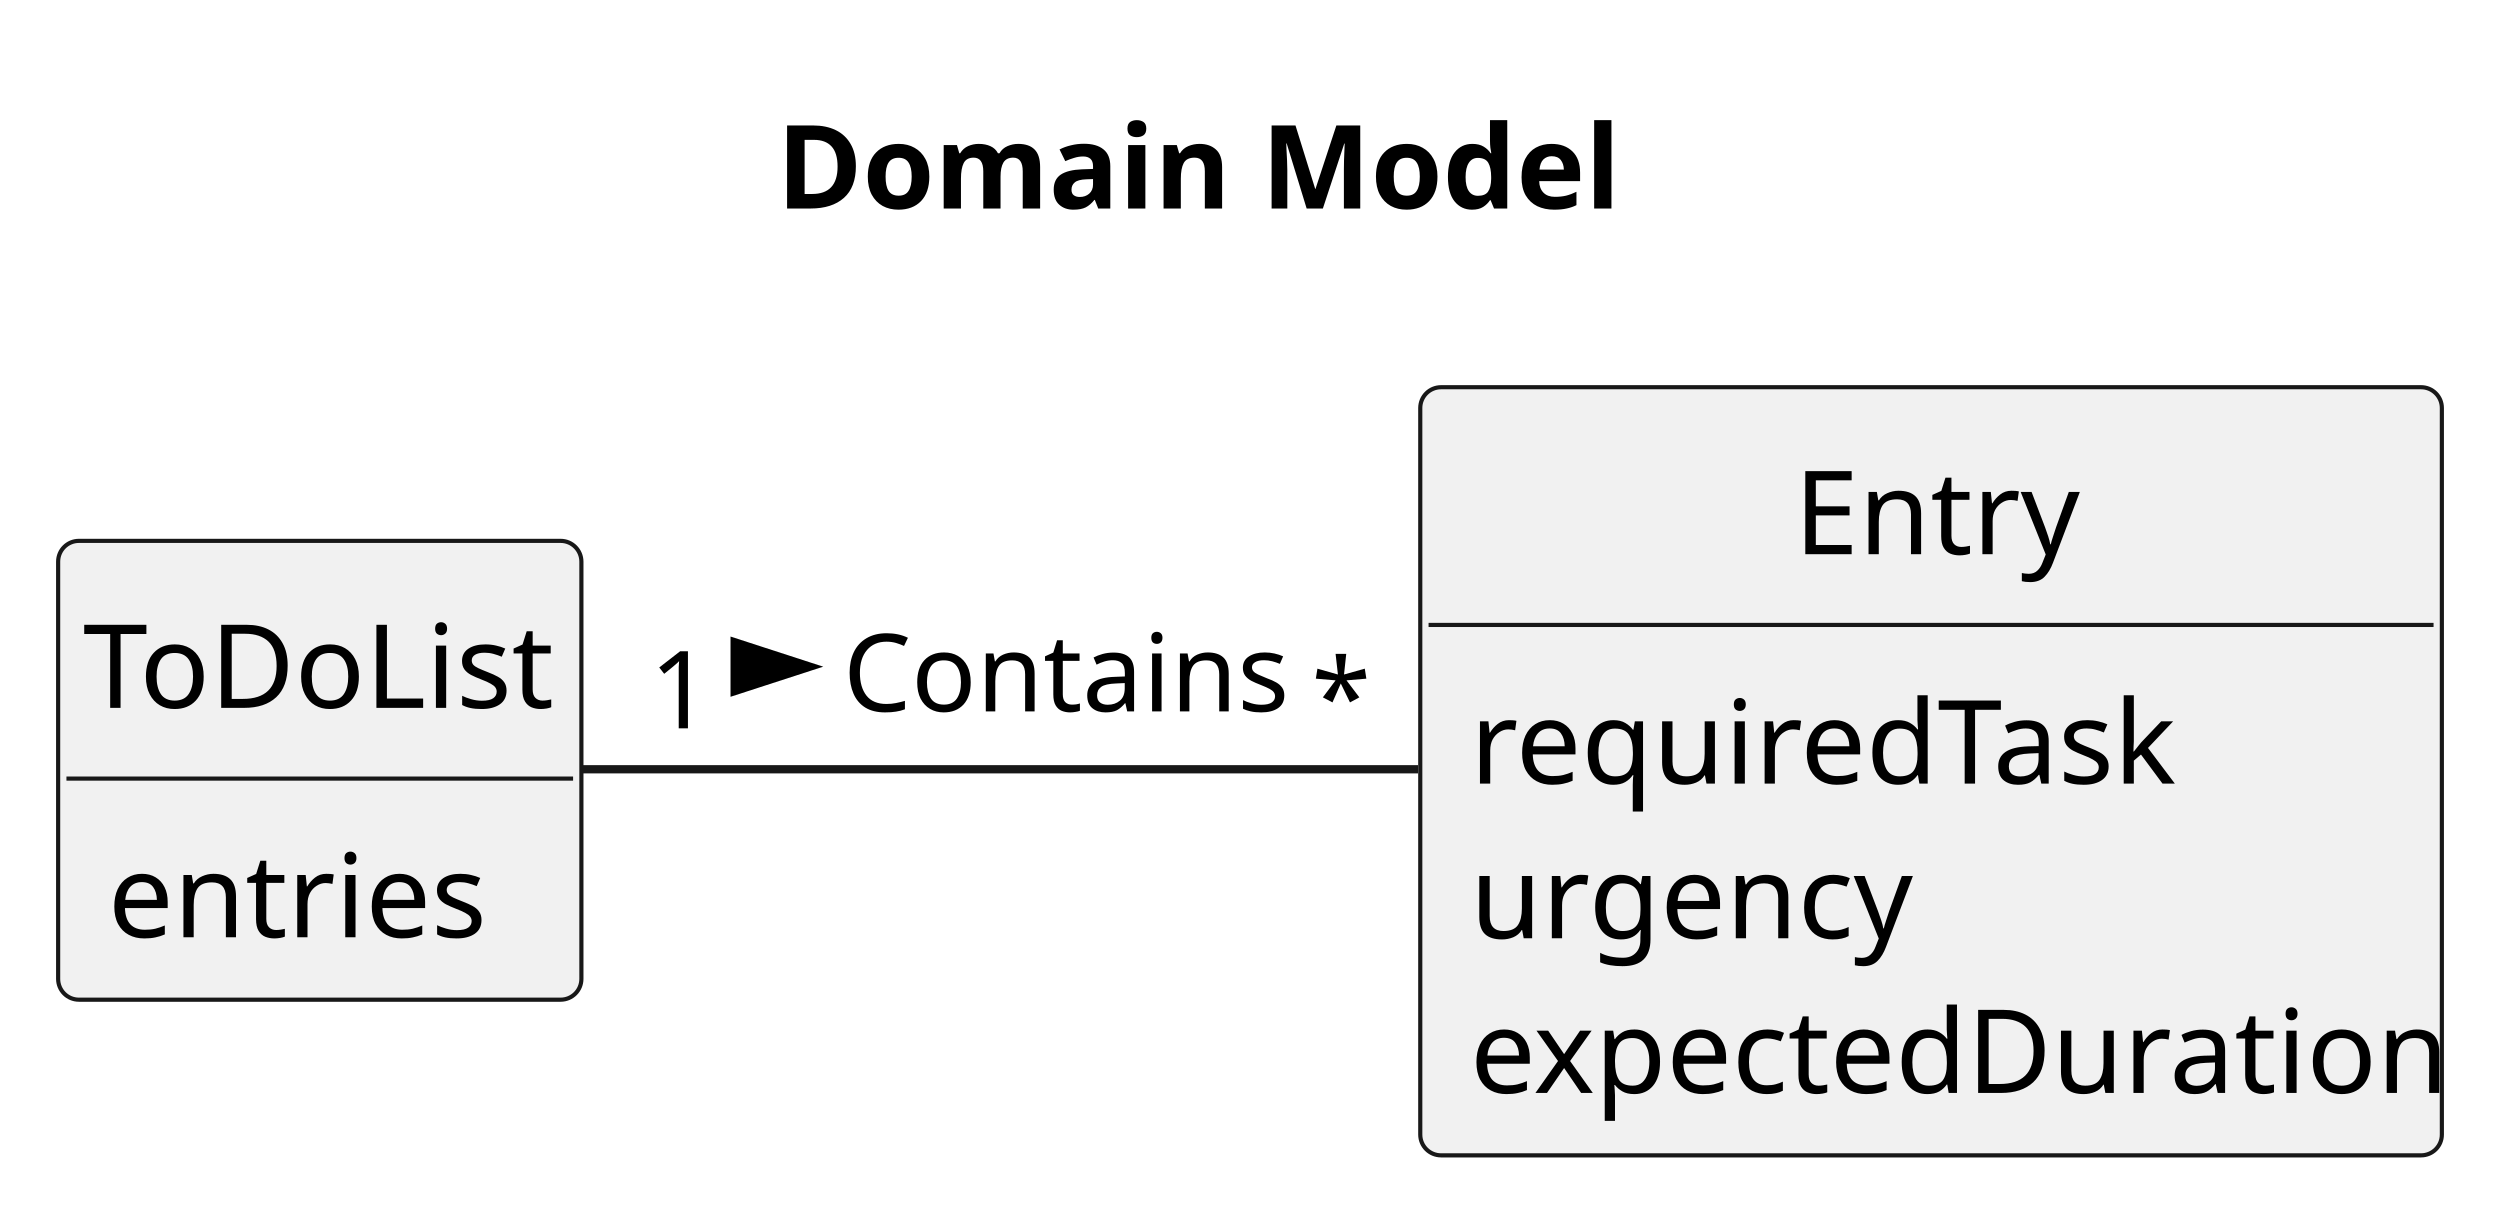
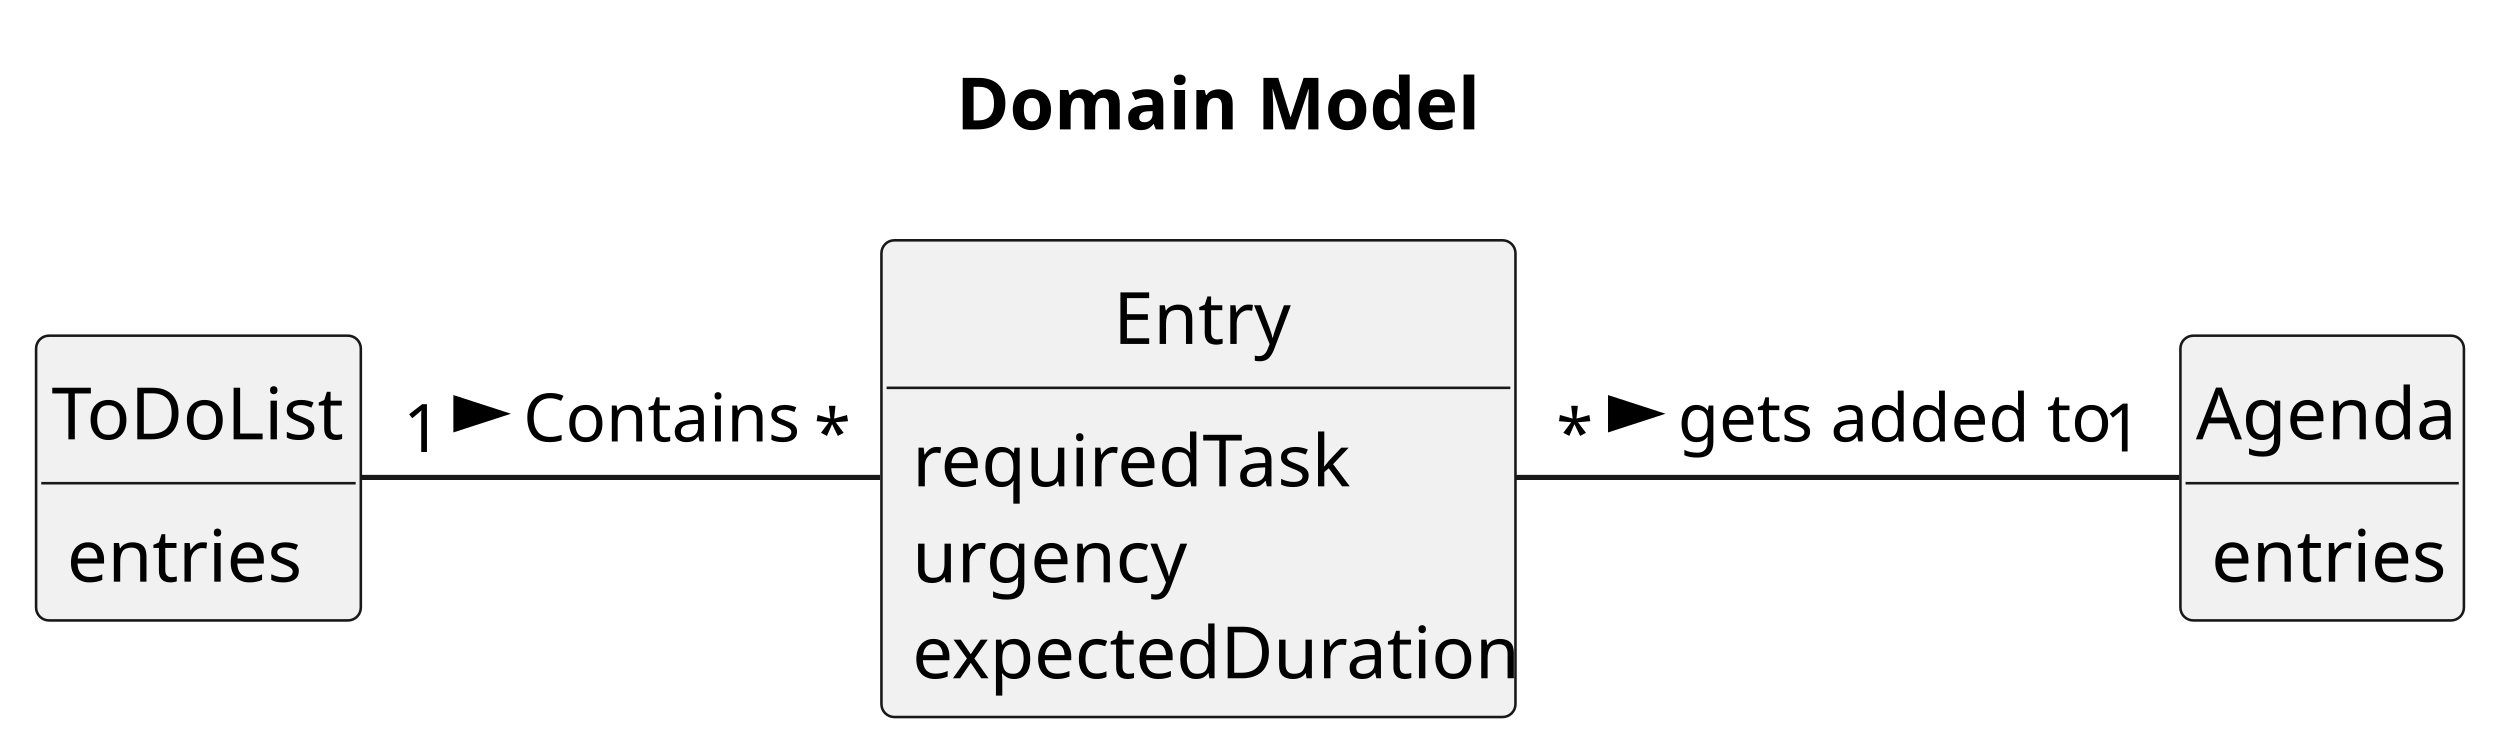
- <svg xmlns="http://www.w3.org/2000/svg" contentStyleType="text/css" height="146px" preserveAspectRatio="none" style="width:301px;height:146px;background:#FFFFFF;" version="1.1" viewBox="0 0 301 146" width="301px" zoomAndPan="magnify">
+ <svg xmlns="http://www.w3.org/2000/svg" contentStyleType="text/css" height="146px" preserveAspectRatio="none" style="width:485px;height:146px;background:#FFFFFF;" version="1.1" viewBox="0 0 485 146" width="485px" zoomAndPan="magnify">
  <defs />
  <g>
-     <text fill="#000000" font-family="sans-serif" font-size="14" font-weight="bold" lengthAdjust="spacing" textLength="100" x="93.5" y="25.107">Domain Model</text>
+     <text fill="#000000" font-family="sans-serif" font-size="14" font-weight="bold" lengthAdjust="spacing" textLength="100" x="185.5" y="25.107">Domain Model</text>
    <g id="elem_Entry">
      <rect codeLine="9" fill="#F1F1F1" height="92.484" id="Entry" rx="2.5" ry="2.5" style="stroke:#181818;stroke-width:0.5;" width="123" x="171" y="46.621" />
      <text fill="#000000" font-family="sans-serif" font-size="14" lengthAdjust="spacing" textLength="33" x="216" y="66.728">Entry</text>
      <line style="stroke:#181818;stroke-width:0.5;" x1="172" x2="293" y1="75.242" y2="75.242" />
      <text fill="#000000" font-family="sans-serif" font-size="14" lengthAdjust="spacing" textLength="84" x="177" y="94.35">requiredTask</text>
      <text fill="#000000" font-family="sans-serif" font-size="14" lengthAdjust="spacing" textLength="51" x="177" y="112.971">urgency</text>
      <text fill="#000000" font-family="sans-serif" font-size="14" lengthAdjust="spacing" textLength="111" x="177" y="131.592">expectedDuration</text>
    </g>
    <g id="elem_ToDoList">
      <rect codeLine="15" fill="#F1F1F1" height="55.242" id="ToDoList" rx="2.5" ry="2.5" style="stroke:#181818;stroke-width:0.5;" width="63" x="7" y="65.121" />
      <text fill="#000000" font-family="sans-serif" font-size="14" lengthAdjust="spacing" textLength="57" x="10" y="85.228">ToDoList</text>
      <line style="stroke:#181818;stroke-width:0.5;" x1="8" x2="69" y1="93.742" y2="93.742" />
      <text fill="#000000" font-family="sans-serif" font-size="14" lengthAdjust="spacing" textLength="43" x="13" y="112.85">entries</text>
    </g>
+     <g id="elem_Agenda">
+       <rect codeLine="19" fill="#F1F1F1" height="55.242" id="Agenda" rx="2.5" ry="2.5" style="stroke:#181818;stroke-width:0.5;" width="55" x="423" y="65.121" />
+       <text fill="#000000" font-family="sans-serif" font-size="14" lengthAdjust="spacing" textLength="49" x="426" y="85.228">Agenda</text>
+       <line style="stroke:#181818;stroke-width:0.5;" x1="424" x2="477" y1="93.742" y2="93.742" />
+       <text fill="#000000" font-family="sans-serif" font-size="14" lengthAdjust="spacing" textLength="43" x="429" y="112.85">entries</text>
+     </g>
    <g id="link_ToDoList_Entry">
-       <path codeLine="21" d="M70.1,92.621 C97.27,92.621 137.24,92.621 170.73,92.621 " fill="none" id="ToDoList-Entry" style="stroke:#181818;stroke-width:1.0;" />
+       <path codeLine="25" d="M70.1,92.621 C97.27,92.621 137.24,92.621 170.73,92.621 " fill="none" id="ToDoList-Entry" style="stroke:#181818;stroke-width:1.0;" />
      <polygon fill="#000000" points="97.5,80.267,88.455,77.328,88.455,83.206,97.5,80.267" style="stroke:#000000;stroke-width:1.0;" />
      <text fill="#000000" font-family="sans-serif" font-size="13" lengthAdjust="spacing" textLength="51" x="101.5" y="85.649">Contains</text>
      <text fill="#000000" font-family="sans-serif" font-size="13" lengthAdjust="spacing" textLength="7" x="78.217" y="87.689">1</text>
      <text fill="#000000" font-family="sans-serif" font-size="13" lengthAdjust="spacing" textLength="5" x="157.897" y="88.602">*</text>
    </g>
+     <g id="link_Entry_Agenda">
+       <path codeLine="26" d="M294.1,92.621 C336.4,92.621 390.54,92.621 422.76,92.621 " fill="none" id="Entry-Agenda" style="stroke:#181818;stroke-width:1.0;" />
+       <polygon fill="#000000" points="321.5,80.267,312.455,77.328,312.455,83.206,321.5,80.267" style="stroke:#000000;stroke-width:1.0;" />
+       <text fill="#000000" font-family="sans-serif" font-size="13" lengthAdjust="spacing" textLength="79" x="325.5" y="85.649">gets added to</text>
+       <text fill="#000000" font-family="sans-serif" font-size="13" lengthAdjust="spacing" textLength="5" x="301.912" y="88.602">*</text>
+       <text fill="#000000" font-family="sans-serif" font-size="13" lengthAdjust="spacing" textLength="7" x="408.145" y="87.584">1</text>
+     </g>
  </g>
</svg>
